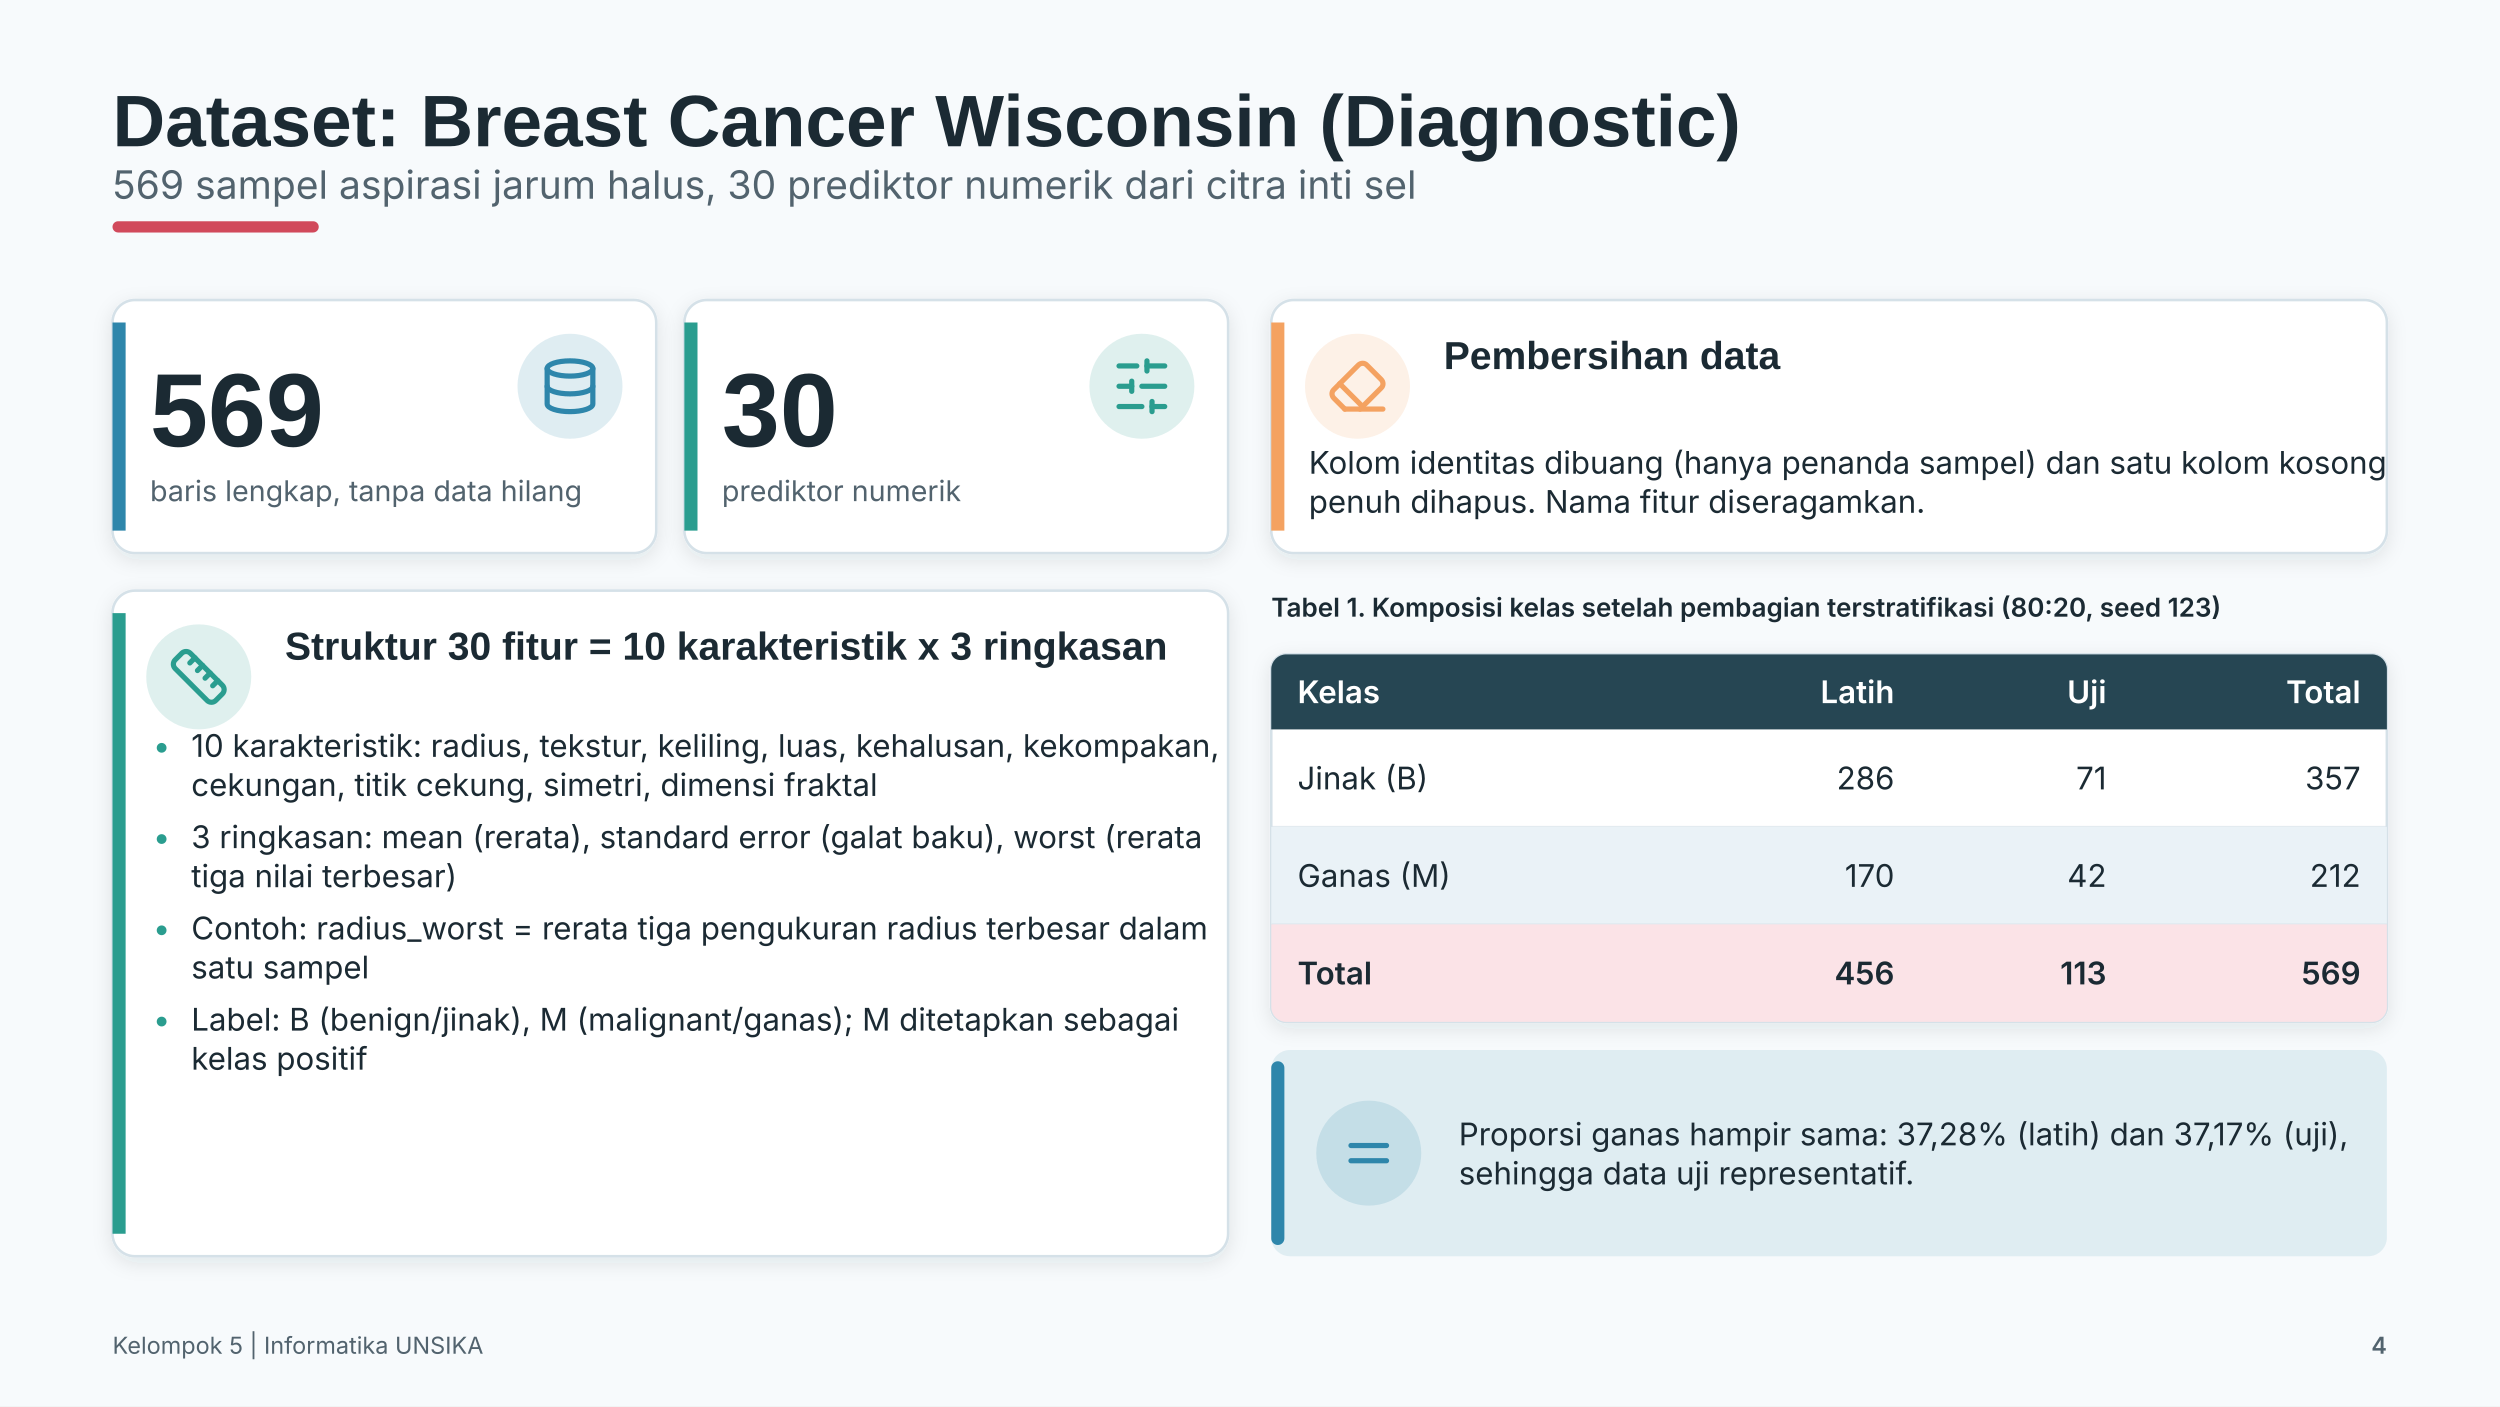
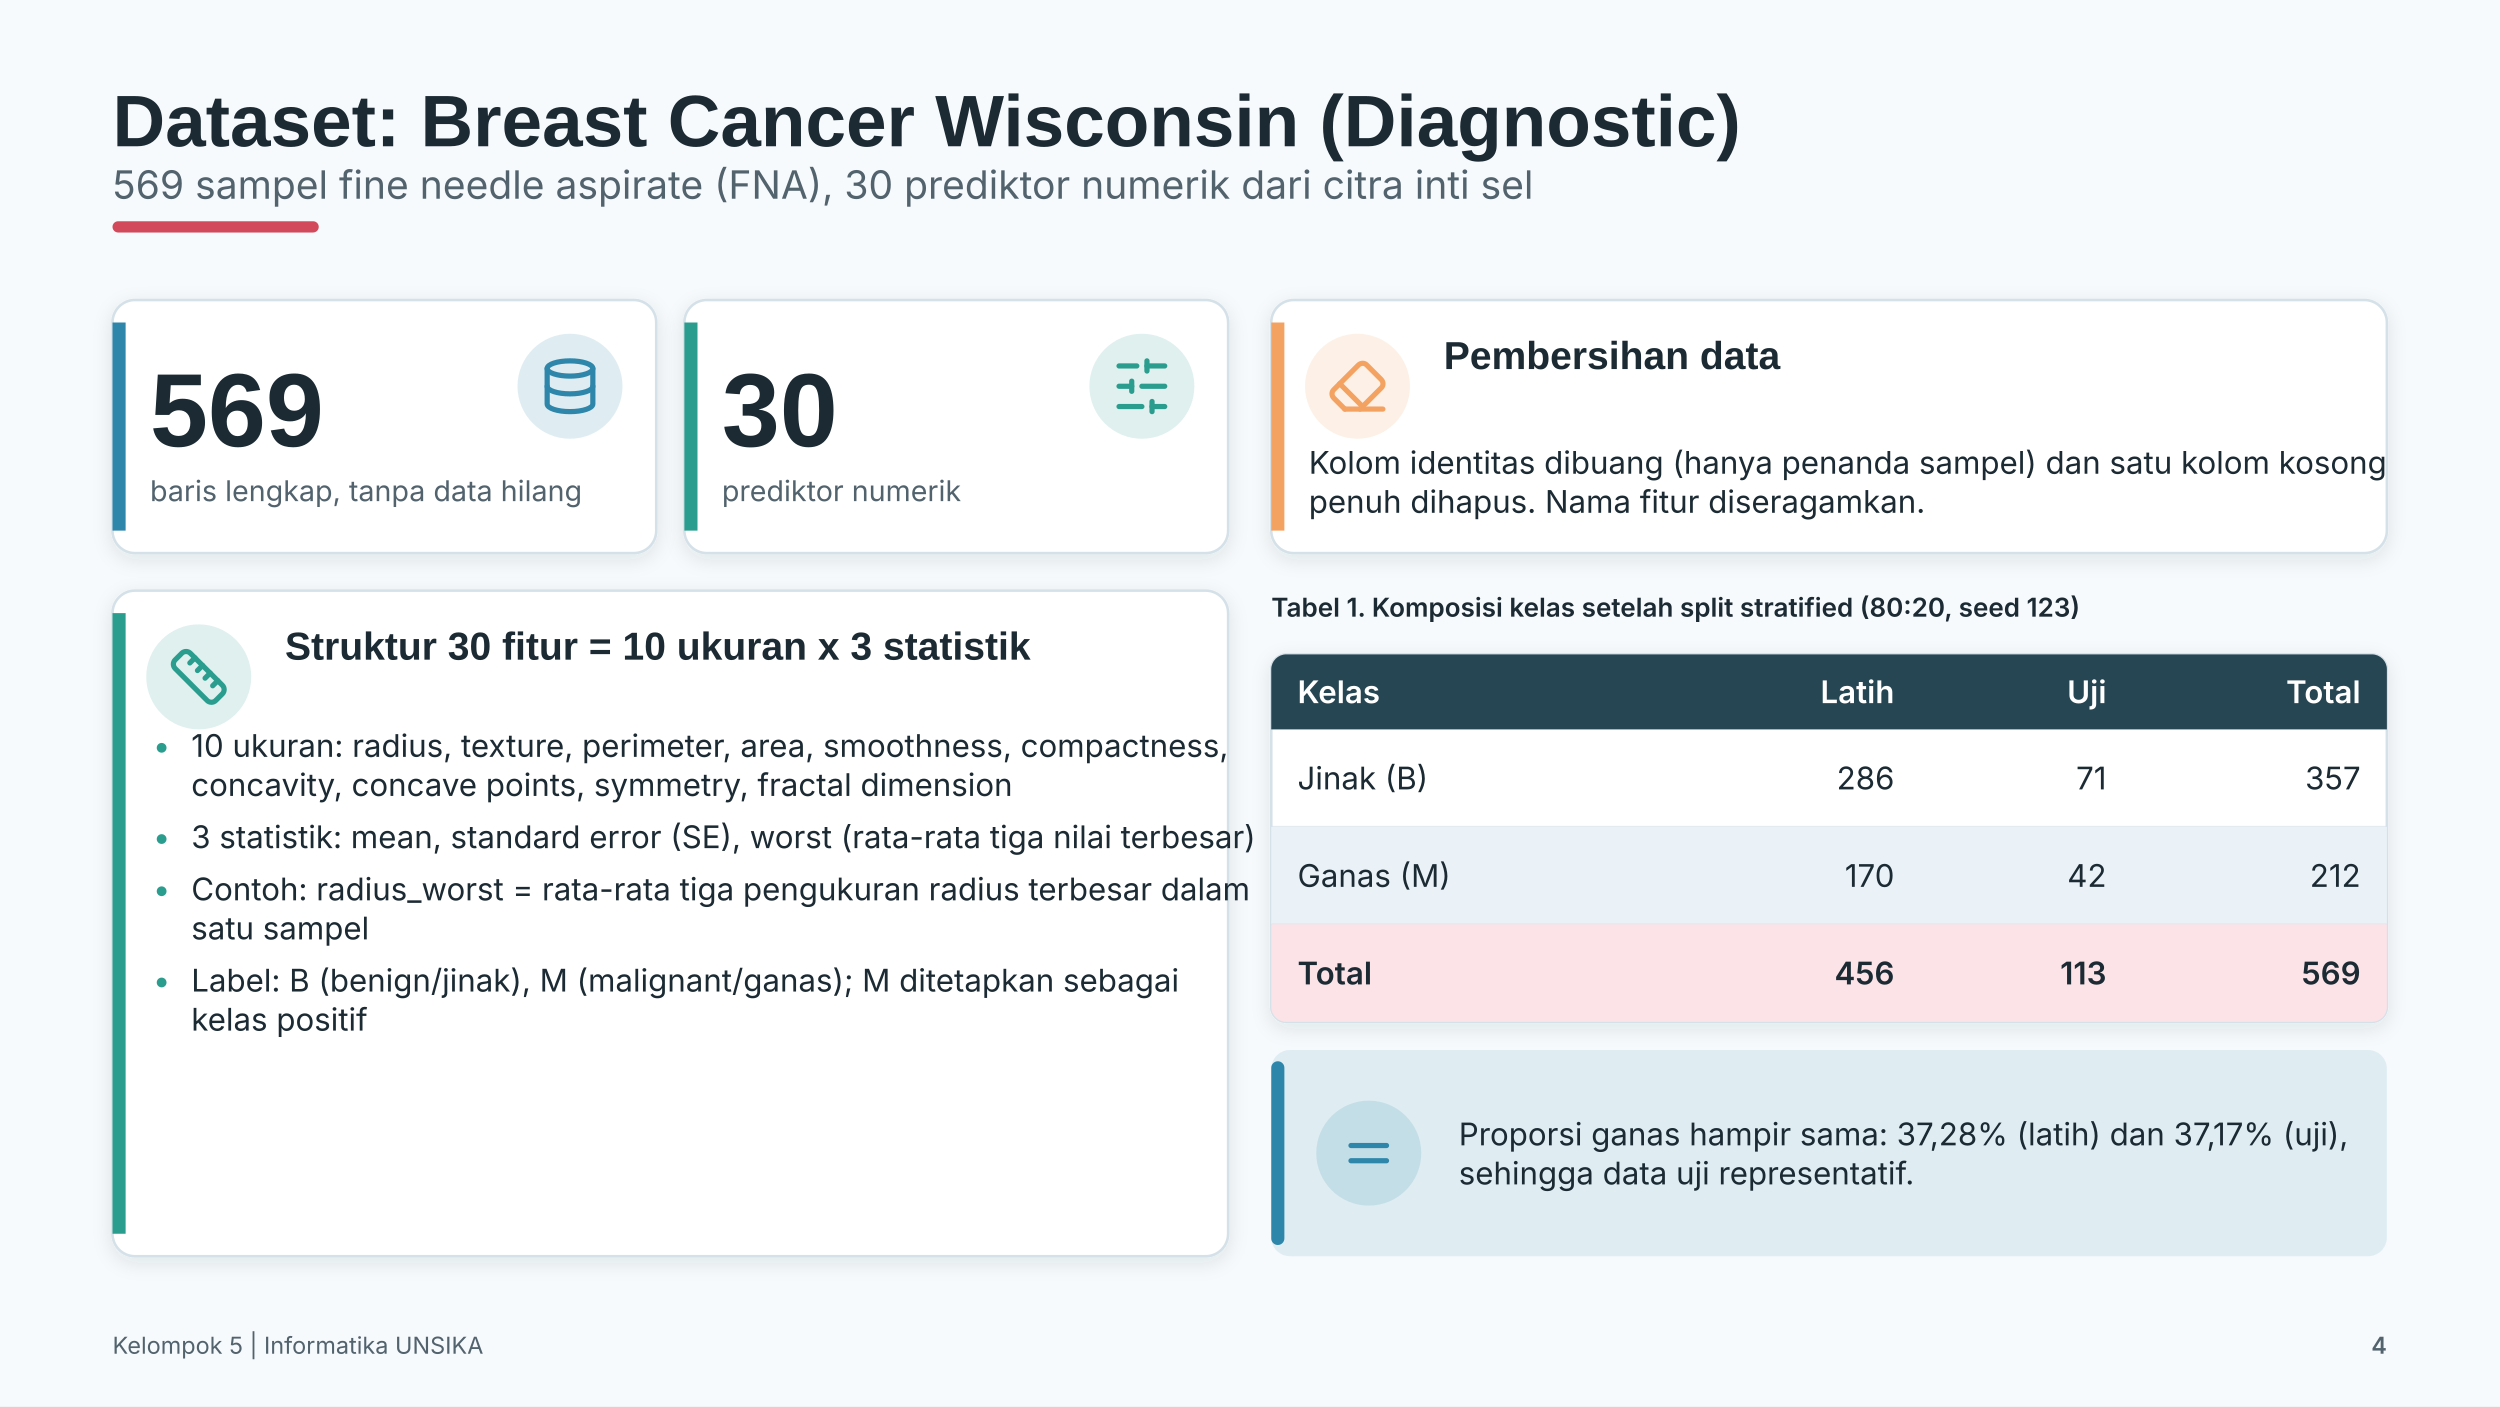
<svg xmlns="http://www.w3.org/2000/svg" width="1333.33" height="750.00" viewBox="0 0 1333.33 750.00">
  <defs>
    <filter id="soft" x="-20%" y="-20%" width="140%" height="140%">
      <feDropShadow dx="0" dy="3" stdDeviation="5" flood-color="#1B2A33" flood-opacity="0.10" />
    </filter>
  </defs>
  <rect x="0.00" y="0.00" width="1333.33" height="750.00" fill="#F7FAFC" />
  <text x="60.00" y="78.00" font-family="'Poppins','Calibri',Arial,sans-serif" font-size="38.89" font-weight="700" fill="#1B2A33">Dataset: Breast Cancer Wisconsin (Diagnostic)</text>
-   <text x="60.00" y="106.00" font-family="'Inter','Calibri',Arial,sans-serif" font-size="20.83" font-weight="400" fill="#52636E">569 sampel aspirasi jarum halus, 30 prediktor numerik dari citra inti sel</text>
+   <text x="60.00" y="106.00" font-family="'Inter','Calibri',Arial,sans-serif" font-size="20.83" font-weight="400" fill="#52636E">569 sampel fine needle aspirate (FNA), 30 prediktor numerik dari citra inti sel</text>
  <rect x="60.00" y="118.00" width="110.00" height="6.00" fill="#D1495B" rx="3.00" />
  <rect x="60.00" y="160.00" width="290.00" height="135.00" fill="#FFFFFF" rx="12.00" stroke="#D5E1E8" stroke-width="1.39" filter="url(#soft)" />
  <rect x="60.00" y="172.00" width="7.00" height="111.00" fill="#2E86AB" />
  <circle cx="304.00" cy="206.00" r="28.00" fill="#2E86AB" fill-opacity="0.15" />
  <g transform="translate(287.76,189.76) scale(1.3533)" fill="none" stroke="#2E86AB" stroke-width="2.053" stroke-linecap="round" stroke-linejoin="round">
    <ellipse cx="12" cy="5" rx="9" ry="3" />
    <path d="M3 5V19A9 3 0 0 0 21 19V5" />
    <path d="M3 12A9 3 0 0 0 21 12" />
  </g>
  <text x="80.00" y="238.00" font-family="'Poppins','Calibri',Arial,sans-serif" font-size="55.56" font-weight="700" fill="#1B2A33">569</text>
  <text x="80.00" y="267.28" font-family="'Inter','Calibri',Arial,sans-serif" font-size="15.28" font-weight="400" fill="#52636E">baris lengkap, tanpa data hilang</text>
  <rect x="365.00" y="160.00" width="290.00" height="135.00" fill="#FFFFFF" rx="12.00" stroke="#D5E1E8" stroke-width="1.39" filter="url(#soft)" />
  <rect x="365.00" y="172.00" width="7.00" height="111.00" fill="#2A9D8F" />
  <circle cx="609.00" cy="206.00" r="28.00" fill="#2A9D8F" fill-opacity="0.15" />
  <g transform="translate(592.76,189.76) scale(1.3533)" fill="none" stroke="#2A9D8F" stroke-width="2.053" stroke-linecap="round" stroke-linejoin="round">
    <line x1="21" x2="14" y1="4" y2="4" />
    <line x1="10" x2="3" y1="4" y2="4" />
    <line x1="21" x2="12" y1="12" y2="12" />
    <line x1="8" x2="3" y1="12" y2="12" />
    <line x1="21" x2="16" y1="20" y2="20" />
    <line x1="12" x2="3" y1="20" y2="20" />
    <line x1="14" x2="14" y1="2" y2="6" />
    <line x1="8" x2="8" y1="10" y2="14" />
    <line x1="16" x2="16" y1="18" y2="22" />
  </g>
  <text x="385.00" y="238.00" font-family="'Poppins','Calibri',Arial,sans-serif" font-size="55.56" font-weight="700" fill="#1B2A33">30</text>
  <text x="385.00" y="267.28" font-family="'Inter','Calibri',Arial,sans-serif" font-size="15.28" font-weight="400" fill="#52636E">prediktor numerik</text>
  <rect x="60.00" y="315.00" width="595.00" height="355.00" fill="#FFFFFF" rx="12.00" stroke="#D5E1E8" stroke-width="1.39" filter="url(#soft)" />
  <rect x="60.00" y="327.00" width="7.00" height="331.00" fill="#2A9D8F" />
  <circle cx="106.00" cy="361.00" r="28.00" fill="#2A9D8F" fill-opacity="0.15" />
  <g transform="translate(89.76,344.76) scale(1.3533)" fill="none" stroke="#2A9D8F" stroke-width="2.053" stroke-linecap="round" stroke-linejoin="round">
    <path d="M21.3 15.3a2.4 2.4 0 0 1 0 3.4l-2.6 2.6a2.4 2.4 0 0 1-3.4 0L2.7 8.7a2.41 2.41 0 0 1 0-3.4l2.6-2.6a2.41 2.41 0 0 1 3.4 0Z" />
    <path d="m14.5 12.5 2-2" />
    <path d="m11.5 9.5 2-2" />
    <path d="m8.5 6.5 2-2" />
    <path d="m17.5 15.5 2-2" />
  </g>
-   <text x="152.00" y="351.83" font-family="'Poppins','Calibri',Arial,sans-serif" font-size="20.83" font-weight="600" fill="#1B2A33">Struktur 30 fitur = 10 karakteristik x 3 ringkasan</text>
+   <text x="152.00" y="351.83" font-family="'Poppins','Calibri',Arial,sans-serif" font-size="20.83" font-weight="600" fill="#1B2A33">Struktur 30 fitur = 10 ukuran x 3 statistik</text>
  <text x="82.00" y="403.67" font-family="'Inter','Calibri',Arial,sans-serif" font-size="16.67" font-weight="600" fill="#2A9D8F">•</text>
-   <text x="102.00" y="403.67" font-family="'Inter','Calibri',Arial,sans-serif" font-size="16.67" font-weight="400" fill="#1B2A33">10 karakteristik: radius, tekstur, keliling, luas, kehalusan, kekompakan,</text>
-   <text x="102.00" y="424.50" font-family="'Inter','Calibri',Arial,sans-serif" font-size="16.67" font-weight="400" fill="#1B2A33">cekungan, titik cekung, simetri, dimensi fraktal</text>
+   <text x="102.00" y="403.67" font-family="'Inter','Calibri',Arial,sans-serif" font-size="16.67" font-weight="400" fill="#1B2A33">10 ukuran: radius, texture, perimeter, area, smoothness, compactness,</text>
+   <text x="102.00" y="424.50" font-family="'Inter','Calibri',Arial,sans-serif" font-size="16.67" font-weight="400" fill="#1B2A33">concavity, concave points, symmetry, fractal dimension</text>
  <text x="82.00" y="452.33" font-family="'Inter','Calibri',Arial,sans-serif" font-size="16.67" font-weight="600" fill="#2A9D8F">•</text>
-   <text x="102.00" y="452.33" font-family="'Inter','Calibri',Arial,sans-serif" font-size="16.67" font-weight="400" fill="#1B2A33">3 ringkasan: mean (rerata), standard error (galat baku), worst (rerata</text>
-   <text x="102.00" y="473.17" font-family="'Inter','Calibri',Arial,sans-serif" font-size="16.67" font-weight="400" fill="#1B2A33">tiga nilai terbesar)</text>
-   <text x="82.00" y="501.00" font-family="'Inter','Calibri',Arial,sans-serif" font-size="16.67" font-weight="600" fill="#2A9D8F">•</text>
-   <text x="102.00" y="501.00" font-family="'Inter','Calibri',Arial,sans-serif" font-size="16.67" font-weight="400" fill="#1B2A33">Contoh: radius_worst = rerata tiga pengukuran radius terbesar dalam</text>
-   <text x="102.00" y="521.83" font-family="'Inter','Calibri',Arial,sans-serif" font-size="16.67" font-weight="400" fill="#1B2A33">satu sampel</text>
-   <text x="82.00" y="549.67" font-family="'Inter','Calibri',Arial,sans-serif" font-size="16.67" font-weight="600" fill="#2A9D8F">•</text>
-   <text x="102.00" y="549.67" font-family="'Inter','Calibri',Arial,sans-serif" font-size="16.67" font-weight="400" fill="#1B2A33">Label: B (benign/jinak), M (malignant/ganas); M ditetapkan sebagai</text>
-   <text x="102.00" y="570.50" font-family="'Inter','Calibri',Arial,sans-serif" font-size="16.67" font-weight="400" fill="#1B2A33">kelas positif</text>
+   <text x="102.00" y="452.33" font-family="'Inter','Calibri',Arial,sans-serif" font-size="16.67" font-weight="400" fill="#1B2A33">3 statistik: mean, standard error (SE), worst (rata-rata tiga nilai terbesar)</text>
+   <text x="82.00" y="480.17" font-family="'Inter','Calibri',Arial,sans-serif" font-size="16.67" font-weight="600" fill="#2A9D8F">•</text>
+   <text x="102.00" y="480.17" font-family="'Inter','Calibri',Arial,sans-serif" font-size="16.67" font-weight="400" fill="#1B2A33">Contoh: radius_worst = rata-rata tiga pengukuran radius terbesar dalam</text>
+   <text x="102.00" y="501.00" font-family="'Inter','Calibri',Arial,sans-serif" font-size="16.67" font-weight="400" fill="#1B2A33">satu sampel</text>
+   <text x="82.00" y="528.83" font-family="'Inter','Calibri',Arial,sans-serif" font-size="16.67" font-weight="600" fill="#2A9D8F">•</text>
+   <text x="102.00" y="528.83" font-family="'Inter','Calibri',Arial,sans-serif" font-size="16.67" font-weight="400" fill="#1B2A33">Label: B (benign/jinak), M (malignant/ganas); M ditetapkan sebagai</text>
+   <text x="102.00" y="549.67" font-family="'Inter','Calibri',Arial,sans-serif" font-size="16.67" font-weight="400" fill="#1B2A33">kelas positif</text>
  <rect x="678.00" y="160.00" width="595.00" height="135.00" fill="#FFFFFF" rx="12.00" stroke="#D5E1E8" stroke-width="1.39" filter="url(#soft)" />
  <rect x="678.00" y="172.00" width="7.00" height="111.00" fill="#F4A261" />
  <circle cx="724.00" cy="206.00" r="28.00" fill="#F4A261" fill-opacity="0.15" />
  <g transform="translate(707.76,189.76) scale(1.3533)" fill="none" stroke="#F4A261" stroke-width="2.053" stroke-linecap="round" stroke-linejoin="round">
    <path d="m7 21-4.3-4.3c-1-1-1-2.5 0-3.4l9.6-9.6c1-1 2.5-1 3.4 0l5.6 5.6c1 1 1 2.5 0 3.4L13 21" />
    <path d="M22 21H7" />
    <path d="m5 11 9 9" />
  </g>
  <text x="770.00" y="196.83" font-family="'Poppins','Calibri',Arial,sans-serif" font-size="20.83" font-weight="600" fill="#1B2A33">Pembersihan data</text>
  <text x="698.00" y="252.67" font-family="'Inter','Calibri',Arial,sans-serif" font-size="16.67" font-weight="400" fill="#1B2A33">Kolom identitas dibuang (hanya penanda sampel) dan satu kolom kosong</text>
  <text x="698.00" y="273.50" font-family="'Inter','Calibri',Arial,sans-serif" font-size="16.67" font-weight="400" fill="#1B2A33">penuh dihapus. Nama fitur diseragamkan.</text>
-   <text x="678.00" y="328.89" font-family="'Inter','Calibri',Arial,sans-serif" font-size="13.89" font-weight="600" fill="#1B2A33">Tabel 1. Komposisi kelas setelah pembagian terstratifikasi (80:20, seed 123)</text>
+   <text x="678.00" y="328.89" font-family="'Inter','Calibri',Arial,sans-serif" font-size="13.89" font-weight="600" fill="#1B2A33">Tabel 1. Komposisi kelas setelah split stratified (80:20, seed 123)</text>
  <clipPath id="tbl678_315">
    <rect x="678.00" y="349.00" width="595.00" height="196.00" rx="8" />
  </clipPath>
  <rect x="678.00" y="349.00" width="595.00" height="196.00" fill="#FFFFFF" rx="8.00" stroke="#D5E1E8" stroke-width="1.39" filter="url(#soft)" />
  <g clip-path="url(#tbl678_315)">
    <rect x="678.00" y="349.00" width="595.00" height="40.00" fill="#264653" />
    <text x="692.00" y="375.00" font-family="'Inter','Calibri',Arial,sans-serif" font-size="16.67" font-weight="600" fill="#FFFFFF">Kelas</text>
    <text x="1010.36" y="375.00" font-family="'Inter','Calibri',Arial,sans-serif" font-size="16.67" font-weight="600" fill="#FFFFFF" text-anchor="end">Latih</text>
    <text x="1123.46" y="375.00" font-family="'Inter','Calibri',Arial,sans-serif" font-size="16.67" font-weight="600" fill="#FFFFFF" text-anchor="end">Uji</text>
    <text x="1259.00" y="375.00" font-family="'Inter','Calibri',Arial,sans-serif" font-size="16.67" font-weight="600" fill="#FFFFFF" text-anchor="end">Total</text>
    <text x="692.00" y="421.00" font-family="'Inter','Calibri',Arial,sans-serif" font-size="16.67" font-weight="400" fill="#1B2A33">Jinak (B)</text>
    <text x="1010.36" y="421.00" font-family="'Inter','Calibri',Arial,sans-serif" font-size="16.67" font-weight="400" fill="#1B2A33" text-anchor="end">286</text>
    <text x="1123.46" y="421.00" font-family="'Inter','Calibri',Arial,sans-serif" font-size="16.67" font-weight="400" fill="#1B2A33" text-anchor="end">71</text>
    <text x="1259.00" y="421.00" font-family="'Inter','Calibri',Arial,sans-serif" font-size="16.67" font-weight="400" fill="#1B2A33" text-anchor="end">357</text>
    <line x1="678.00" y1="441.00" x2="1273.00" y2="441.00" stroke="#D5E1E8" stroke-width="1.04" opacity="0.7" />
    <rect x="678.00" y="441.00" width="595.00" height="52.00" fill="#EAF2F7" />
    <text x="692.00" y="473.00" font-family="'Inter','Calibri',Arial,sans-serif" font-size="16.67" font-weight="400" fill="#1B2A33">Ganas (M)</text>
    <text x="1010.36" y="473.00" font-family="'Inter','Calibri',Arial,sans-serif" font-size="16.67" font-weight="400" fill="#1B2A33" text-anchor="end">170</text>
    <text x="1123.46" y="473.00" font-family="'Inter','Calibri',Arial,sans-serif" font-size="16.67" font-weight="400" fill="#1B2A33" text-anchor="end">42</text>
    <text x="1259.00" y="473.00" font-family="'Inter','Calibri',Arial,sans-serif" font-size="16.67" font-weight="400" fill="#1B2A33" text-anchor="end">212</text>
    <line x1="678.00" y1="493.00" x2="1273.00" y2="493.00" stroke="#D5E1E8" stroke-width="1.04" opacity="0.7" />
    <rect x="678.00" y="493.00" width="595.00" height="52.00" fill="#FBE3E7" />
    <text x="692.00" y="525.00" font-family="'Inter','Calibri',Arial,sans-serif" font-size="16.67" font-weight="600" fill="#1B2A33">Total</text>
    <text x="1010.36" y="525.00" font-family="'Inter','Calibri',Arial,sans-serif" font-size="16.67" font-weight="600" fill="#1B2A33" text-anchor="end">456</text>
    <text x="1123.46" y="525.00" font-family="'Inter','Calibri',Arial,sans-serif" font-size="16.67" font-weight="600" fill="#1B2A33" text-anchor="end">113</text>
    <text x="1259.00" y="525.00" font-family="'Inter','Calibri',Arial,sans-serif" font-size="16.67" font-weight="600" fill="#1B2A33" text-anchor="end">569</text>
  </g>
  <rect x="678.00" y="560.00" width="595.00" height="110.00" fill="#2E86AB" rx="10.00" fill-opacity="0.12" />
  <rect x="678.00" y="566.00" width="7.00" height="98.00" fill="#2E86AB" rx="3.50" />
  <circle cx="730.00" cy="615.00" r="28.00" fill="#2E86AB" fill-opacity="0.15" />
  <g transform="translate(713.76,598.76) scale(1.3533)" fill="none" stroke="#2E86AB" stroke-width="2.053" stroke-linecap="round" stroke-linejoin="round">
    <line x1="5" x2="19" y1="9" y2="9" />
    <line x1="5" x2="19" y1="15" y2="15" />
  </g>
  <text x="778.00" y="610.83" font-family="'Inter','Calibri',Arial,sans-serif" font-size="16.67" font-weight="400" fill="#1B2A33">Proporsi ganas hampir sama: 37,28% (latih) dan 37,17% (uji),</text>
  <text x="778.00" y="631.67" font-family="'Inter','Calibri',Arial,sans-serif" font-size="16.67" font-weight="400" fill="#1B2A33">sehingga data uji representatif.</text>
  <text x="60.00" y="722.00" font-family="'Inter','Calibri',Arial,sans-serif" font-size="12.50" font-weight="400" fill="#52636E">Kelompok 5 | Informatika UNSIKA</text>
  <text x="1273.00" y="722.00" font-family="'Inter','Calibri',Arial,sans-serif" font-size="12.50" font-weight="600" fill="#52636E" text-anchor="end">4</text>
</svg>
